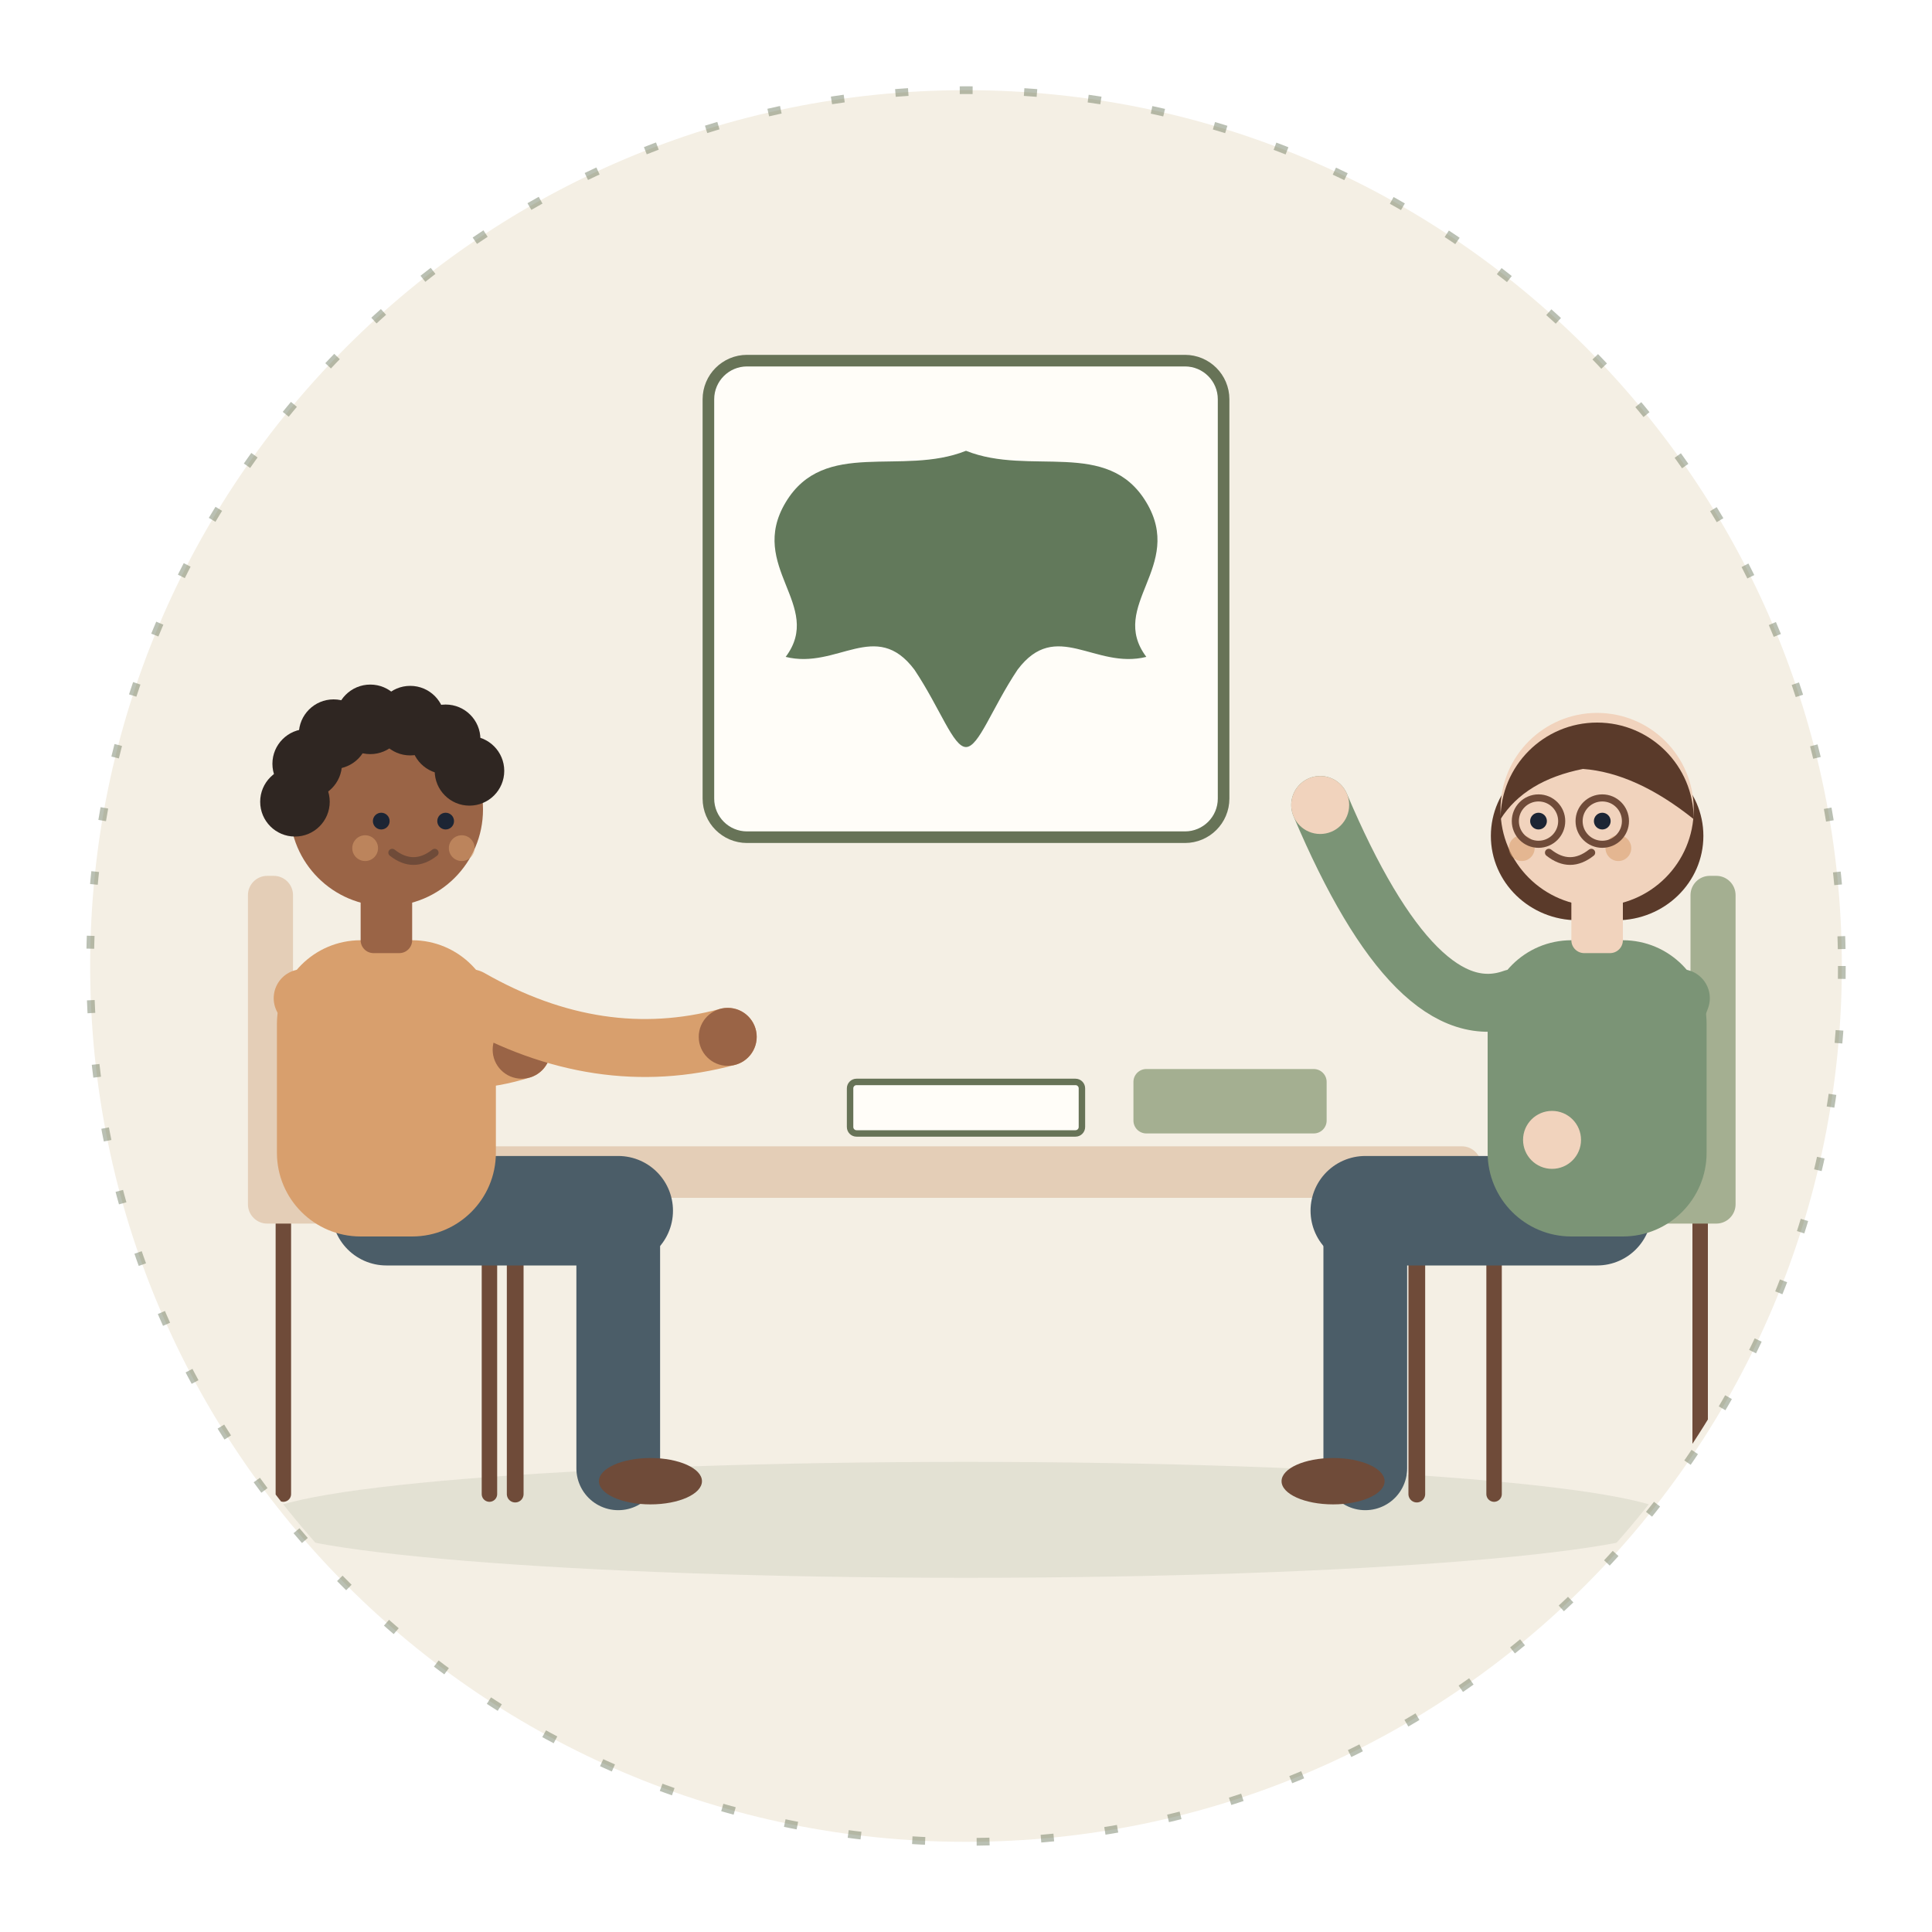
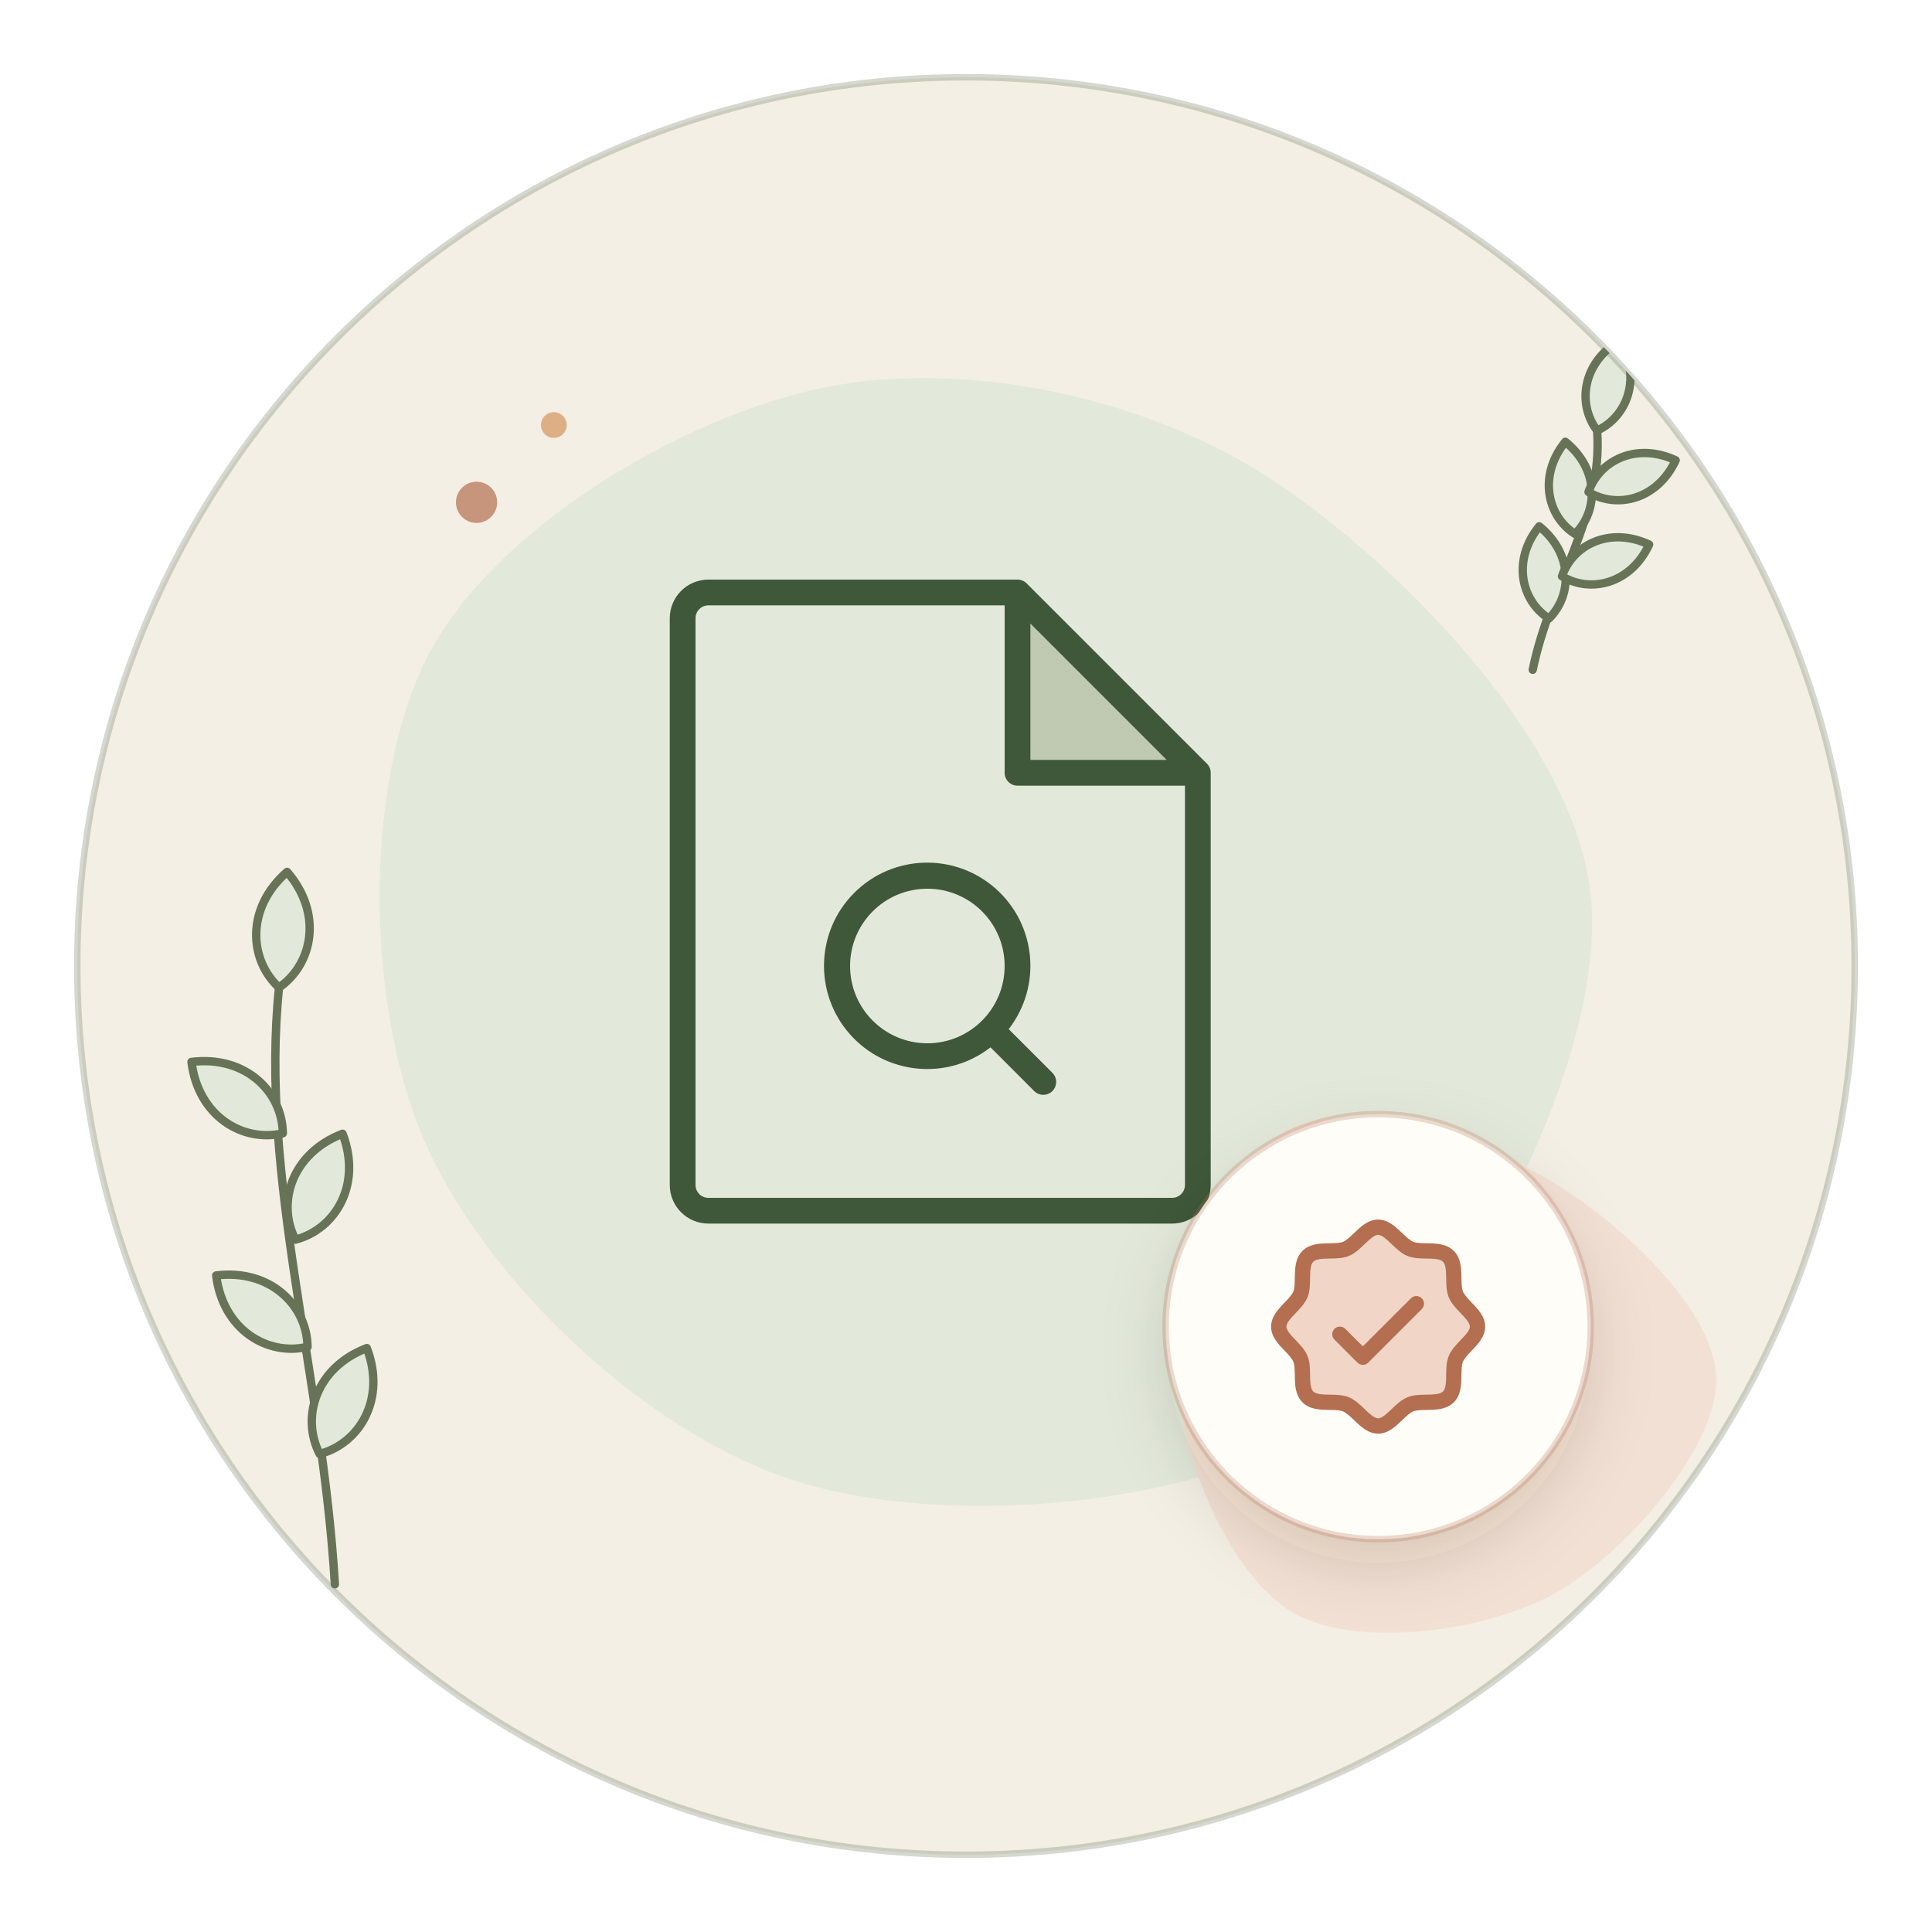
- <svg xmlns="http://www.w3.org/2000/svg" viewBox="0 0 300 300" width="300" height="300" role="img" aria-label="La psicóloga muestra una lámina de una prueba psicológica a la persona evaluada">
-   <circle cx="150" cy="150" r="136" fill="#f4efe4" />
-   <circle cx="150" cy="150" r="136" fill="none" stroke="#677357" stroke-width="1.2" stroke-dasharray="2 8" opacity=".45" />
-   <clipPath id="disco">
-     <circle cx="150" cy="150" r="135" />
-   </clipPath>
+ <svg xmlns="http://www.w3.org/2000/svg" viewBox="0 0 300 300" width="300" height="300" role="img" aria-label="Ilustración de psicodiagnóstico: un informe con una lupa y un sello de verificación">
+   <defs>
+     <filter id="sombra" x="-40%" y="-40%" width="180%" height="180%">
+       <feDropShadow dx="0" dy="4" stdDeviation="5" flood-color="#2c2a22" flood-opacity=".14" />
+     </filter>
+     <clipPath id="disco">
+       <circle cx="150" cy="150" r="138" />
+     </clipPath>
+   </defs>
+   <circle cx="150" cy="150" r="138" fill="#f4efe4" />
  <g clip-path="url(#disco)">
-     <ellipse cx="150" cy="236" rx="110" ry="9" fill="#677357" opacity=".12" />
-     <rect x="110.0" y="56.0" width="80.0" height="74.0" rx="6.0" fill="#fffdf8" stroke="#677357" stroke-width="1.8" />
-     <path d="M150 70 c-10 4 -22 -2 -28 8 c-6 10 6 16 0 24 c8 2 14 -6 20 2 c4 6 6 12 8 12 c2 0 4 -6 8 -12 c6 -8 12 0 20 -2 c-6 -8 6 -14 0 -24 c-6 -10 -18 -4 -28 -8 z" fill="#46613f" opacity=".85" />
-     <rect x="70.0" y="178.0" width="160.0" height="8.0" rx="3.0" fill="#e4ceb7" />
-     <path d="M80 186 V232 M220 186 V232" stroke="#6f4b39" stroke-width="2.6" fill="none" stroke-linecap="round" stroke-linejoin="round" />
-     <rect x="132.0" y="168.0" width="36.0" height="8.0" rx="1.0" fill="#fffdf8" stroke="#677357" stroke-width="1" />
-     <rect x="176.0" y="166.0" width="30.0" height="10.0" rx="2.0" fill="#a4af91" />
-     <path d="M44.0 232 V188.0 M76.0 232 V188.0" stroke="#6f4b39" stroke-width="2.4" fill="none" stroke-linecap="round" stroke-linejoin="round" />
-     <rect x="40.0" y="183.0" width="40.0" height="7.0" rx="3.0" fill="#e4ceb7" />
-     <rect x="38.5" y="136.0" width="7.0" height="54.0" rx="3.0" fill="#e4ceb7" />
-     <path d="M60.0 188.0 H96.0" stroke="#4b5d68" stroke-width="17.0" fill="none" stroke-linecap="round" stroke-linejoin="round" />
-     <path d="M96.0 188.0 V228.0" stroke="#4b5d68" stroke-width="13.0" fill="none" stroke-linecap="round" stroke-linejoin="round" />
-     <ellipse cx="101.0" cy="230.0" rx="8.0" ry="3.6" fill="#6f4b39" />
-     <rect x="43.0" y="146.0" width="34.0" height="46.0" rx="13.0" fill="#d89f6d" />
-     <rect x="56.0" y="138.0" width="8.0" height="10.0" rx="2.0" fill="#9a6446" />
-     <circle cx="60.0" cy="125.7" r="15.0" fill="#9a6446" opacity="1.0" />
-     <circle cx="45.8" cy="124.5" r="5.4" fill="#2f2622" opacity="1.0" />
-     <circle cx="47.7" cy="118.6" r="5.4" fill="#2f2622" opacity="1.0" />
-     <circle cx="51.8" cy="114.0" r="5.4" fill="#2f2622" opacity="1.0" />
-     <circle cx="57.5" cy="111.7" r="5.4" fill="#2f2622" opacity="1.0" />
-     <circle cx="63.7" cy="111.9" r="5.4" fill="#2f2622" opacity="1.0" />
-     <circle cx="69.2" cy="114.8" r="5.4" fill="#2f2622" opacity="1.0" />
-     <circle cx="72.9" cy="119.7" r="5.4" fill="#2f2622" opacity="1.0" />
-     <circle cx="59.2" cy="127.5" r="1.3" fill="#1c2534" opacity="1.0" />
-     <circle cx="69.2" cy="127.5" r="1.3" fill="#1c2534" opacity="1.0" />
-     <path d="M60.9 132.4 Q64.2 135.0 67.5 132.4" stroke="#6f4b39" stroke-width="1.2" fill="none" stroke-linecap="round" stroke-linejoin="round" />
-     <circle cx="56.7" cy="131.7" r="2.0" fill="#d89f6d" opacity="0.55" />
-     <circle cx="71.7" cy="131.7" r="2.0" fill="#d89f6d" opacity="0.55" />
-     <path d="M47.0 155.0 Q64.0 168.4 81.0 163.0" stroke="#d89f6d" stroke-width="9.0" fill="none" stroke-linecap="round" />
-     <circle cx="81.0" cy="163.0" r="4.5" fill="#9a6446" opacity="1.0" />
-     <path d="M73.0 155.0 Q93.0 166.4 113.0 161.0" stroke="#d89f6d" stroke-width="9.0" fill="none" stroke-linecap="round" />
-     <circle cx="113.0" cy="161.0" r="4.5" fill="#9a6446" opacity="1.0" />
-     <path d="M232.0 232 V188.0 M264.0 232 V188.0" stroke="#6f4b39" stroke-width="2.4" fill="none" stroke-linecap="round" stroke-linejoin="round" />
-     <rect x="228.0" y="183.0" width="40.0" height="7.0" rx="3.0" fill="#a4af91" />
-     <rect x="262.5" y="136.0" width="7.0" height="54.0" rx="3.0" fill="#a4af91" />
-     <rect x="231.5" y="116.7" width="33.0" height="26.2" rx="13.5" fill="#5a3a2a" />
-     <path d="M248.0 188.0 H212.0" stroke="#4b5d68" stroke-width="17.0" fill="none" stroke-linecap="round" stroke-linejoin="round" />
-     <path d="M212.0 188.0 V228.0" stroke="#4b5d68" stroke-width="13.0" fill="none" stroke-linecap="round" stroke-linejoin="round" />
-     <ellipse cx="207.0" cy="230.0" rx="8.0" ry="3.6" fill="#6f4b39" />
-     <rect x="231.0" y="146.0" width="34.0" height="46.0" rx="13.0" fill="#7b9476" />
-     <rect x="244.0" y="138.0" width="8.0" height="10.0" rx="2.0" fill="#f1d3bd" />
-     <circle cx="248.0" cy="125.7" r="15.0" fill="#f1d3bd" opacity="1.0" />
-     <path d="M233.0 127.2 A15.0 15.0 0 0 1 263.0 127.2 Q254.0 120.0 245.8 119.4 Q236.8 121.2 233.0 127.2 Z" fill="#5a3a2a" />
-     <circle cx="238.9" cy="127.5" r="1.3" fill="#1c2534" opacity="1.0" />
-     <circle cx="248.8" cy="127.5" r="1.3" fill="#1c2534" opacity="1.0" />
-     <path d="M240.5 132.4 Q243.8 135.0 247.1 132.4" stroke="#6f4b39" stroke-width="1.2" fill="none" stroke-linecap="round" stroke-linejoin="round" />
-     <circle cx="236.3" cy="131.7" r="2.0" fill="#d89f6d" opacity="0.55" />
-     <circle cx="251.3" cy="131.7" r="2.0" fill="#d89f6d" opacity="0.55" />
-     <circle cx="238.9" cy="127.5" r="3.6" fill="none" stroke="#6f4b39" stroke-width="1.1" />
-     <circle cx="248.8" cy="127.5" r="3.6" fill="none" stroke="#6f4b39" stroke-width="1.1" />
-     <path d="M235.0 155.0 Q220.0 160.4 205.0 125.0" stroke="#7b9476" stroke-width="9.0" fill="none" stroke-linecap="round" />
-     <circle cx="205.0" cy="125.0" r="4.5" fill="#f1d3bd" opacity="1.0" />
-     <path d="M261.0 155.0 Q251.0 182.4 241.0 177.0" stroke="#7b9476" stroke-width="9.0" fill="none" stroke-linecap="round" />
-     <circle cx="241.0" cy="177.0" r="4.5" fill="#f1d3bd" opacity="1.0" />
+     <path d="M247.1 140.0 C249.0 164.0 229.2 203.8 208.9 218.9 C188.6 233.9 149.1 237.3 125.3 230.5 C101.6 223.8 76.2 199.8 66.4 178.3 C56.6 156.9 56.3 121.4 66.5 101.7 C76.8 82.0 105.9 64.7 127.8 60.2 C149.7 55.7 178.1 61.5 198.0 74.8 C217.9 88.1 245.3 116.0 247.1 140.0 Z" fill="#e3e9da" />
+     <path d="M266.5 214.0 C266.8 224.8 252.3 241.4 241.3 247.5 C230.4 253.5 210.7 256.0 200.9 250.5 C191.2 244.9 183.2 226.5 183.0 214.0 C182.8 201.5 190.3 180.8 199.8 175.6 C209.3 170.4 228.8 176.5 240.0 182.9 C251.1 189.3 266.3 203.2 266.5 214.0 Z" fill="#f3e0d4" />
+     <g transform="translate(52 246) rotate(-14) scale(1.0 1.0)" fill="none" stroke="#677357" stroke-width="1.30" stroke-linecap="round" stroke-linejoin="round">
+       <path d="M0 0 C6 -32.2 4 -64.4 14 -92.0" />
+       <path d="M0 0 C5 -4 6 -12 0 -18 C-6 -12 -5 -4 0 0 Z" transform="translate(2.6 -20.2) rotate(38)" fill="#e3e9da" />
+       <path d="M0 0 C5 -4 6 -12 0 -18 C-6 -12 -5 -4 0 0 Z" transform="translate(4.8 -36.8) rotate(-38)" fill="#e3e9da" />
+       <path d="M0 0 C5 -4 6 -12 0 -18 C-6 -12 -5 -4 0 0 Z" transform="translate(7.0 -53.4) rotate(38)" fill="#e3e9da" />
+       <path d="M0 0 C5 -4 6 -12 0 -18 C-6 -12 -5 -4 0 0 Z" transform="translate(9.1 -69.9) rotate(-38)" fill="#e3e9da" />
+       <path d="M0 0 C5 -4 6 -12 0 -18 C-6 -12 -5 -4 0 0 Z" transform="translate(14 -92.0) rotate(18)" fill="#e3e9da" />
+     </g>
+     <g transform="translate(238 104) rotate(32) scale(-0.8 0.8)" fill="none" stroke="#677357" stroke-width="1.62" stroke-linecap="round" stroke-linejoin="round">
+       <path d="M0 0 C6 -16.1 4 -32.2 14 -46.0" />
+       <path d="M0 0 C5 -4 6 -12 0 -18 C-6 -12 -5 -4 0 0 Z" transform="translate(2.6 -10.1) rotate(38)" fill="#e3e9da" />
+       <path d="M0 0 C5 -4 6 -12 0 -18 C-6 -12 -5 -4 0 0 Z" transform="translate(4.8 -18.4) rotate(-38)" fill="#e3e9da" />
+       <path d="M0 0 C5 -4 6 -12 0 -18 C-6 -12 -5 -4 0 0 Z" transform="translate(7.0 -26.7) rotate(38)" fill="#e3e9da" />
+       <path d="M0 0 C5 -4 6 -12 0 -18 C-6 -12 -5 -4 0 0 Z" transform="translate(9.1 -35.0) rotate(-38)" fill="#e3e9da" />
+       <path d="M0 0 C5 -4 6 -12 0 -18 C-6 -12 -5 -4 0 0 Z" transform="translate(14 -46.0) rotate(18)" fill="#e3e9da" />
+     </g>
+     <g transform="translate(82.0 76.0) scale(0.5)">
+       <path d="M208,88H152V32Z" fill="#a4af91" opacity="0.55" />
+       <g fill="#3f5839">
+         <path d="M210.83,85.17l-56-56A4,4,0,0,0,152,28H56A12,12,0,0,0,44,40V216a12,12,0,0,0,12,12H200a12,12,0,0,0,12-12V88A4,4,0,0,0,210.83,85.17ZM156,41.65,198.34,84H156ZM200,220H56a4,4,0,0,1-4-4V40a4,4,0,0,1,4-4h92V88a4,4,0,0,0,4,4h52V216A4,4,0,0,1,200,220Zm-50.74-52.39a32.05,32.05,0,1,0-5.65,5.65l13.56,13.57a4,4,0,0,0,5.66-5.66ZM100,148a24,24,0,1,1,24,24A24,24,0,0,1,100,148Z" />
+       </g>
+     </g>
+     <circle cx="214" cy="206" r="33" fill="#fffdf8" filter="url(#sombra)" />
+     <circle cx="214" cy="206" r="33" fill="none" stroke="#b46e50" stroke-opacity=".25" stroke-width="1" />
+     <g transform="translate(195.0 187.0) scale(0.1484)">
+       <path d="M232,128c0,12.51-17.82,21.95-22.68,33.69-4.68,11.32,1.42,30.65-7.78,39.85s-28.53,3.1-39.85,7.78C150,214.18,140.5,232,128,232s-22-17.82-33.69-22.68c-11.32-4.68-30.65,1.42-39.85-7.78s-3.1-28.53-7.78-39.85C41.82,150,24,140.5,24,128s17.82-22,22.68-33.69C51.36,83,45.26,63.66,54.46,54.46S83,51.36,94.31,46.68C106.05,41.82,115.5,24,128,24S150,41.82,161.69,46.68c11.32,4.68,30.65-1.42,39.85,7.78s3.1,28.53,7.78,39.85C214.18,106.05,232,115.5,232,128Z" fill="#f1d6c7" opacity="1" />
+       <g fill="#b46e50">
+         <path d="M225.86,102.82c-3.77-3.94-7.67-8-9.14-11.57-1.36-3.27-1.44-8.69-1.52-13.94-.15-9.76-.31-20.82-8-28.51s-18.75-7.85-28.51-8c-5.25-.08-10.67-.16-13.94-1.52-3.56-1.47-7.63-5.37-11.57-9.14C146.28,23.51,138.44,16,128,16s-18.27,7.51-25.18,14.14c-3.94,3.77-8,7.67-11.57,9.14C88,40.64,82.56,40.72,77.31,40.8c-9.76.15-20.82.31-28.51,8S41,67.55,40.8,77.31c-.08,5.25-.16,10.67-1.52,13.94-1.47,3.56-5.37,7.63-9.14,11.57C23.51,109.72,16,117.56,16,128s7.51,18.27,14.14,25.18c3.77,3.94,7.67,8,9.14,11.57,1.36,3.27,1.44,8.69,1.52,13.94.15,9.76.31,20.82,8,28.51s18.75,7.85,28.51,8c5.25.08,10.67.16,13.94,1.52,3.56,1.47,7.63,5.37,11.57,9.14C109.72,232.49,117.56,240,128,240s18.27-7.51,25.18-14.14c3.94-3.77,8-7.67,11.57-9.14,3.27-1.36,8.69-1.44,13.94-1.52,9.76-.15,20.82-.31,28.51-8s7.85-18.75,8-28.51c.08-5.25.16-10.67,1.52-13.94,1.47-3.56,5.37-7.63,9.14-11.57C232.49,146.28,240,138.44,240,128S232.49,109.73,225.86,102.82Zm-11.55,39.29c-4.79,5-9.75,10.17-12.38,16.52-2.52,6.1-2.63,13.07-2.73,19.82-.1,7-.21,14.33-3.32,17.43s-10.39,3.22-17.43,3.32c-6.75.1-13.72.21-19.82,2.73-6.35,2.63-11.52,7.59-16.52,12.38S132,224,128,224s-9.15-4.92-14.11-9.69-10.17-9.75-16.52-12.38c-6.1-2.52-13.07-2.63-19.82-2.73-7-.1-14.33-.21-17.43-3.32s-3.22-10.39-3.32-17.43c-.1-6.75-.21-13.72-2.73-19.82-2.63-6.35-7.59-11.52-12.38-16.52S32,132,32,128s4.92-9.15,9.69-14.11,9.75-10.17,12.38-16.52c2.52-6.1,2.63-13.07,2.73-19.82.1-7,.21-14.33,3.32-17.43S70.51,56.9,77.55,56.8c6.75-.1,13.72-.21,19.82-2.73,6.35-2.63,11.52-7.59,16.52-12.38S124,32,128,32s9.15,4.92,14.11,9.69,10.17,9.75,16.52,12.38c6.1,2.52,13.07,2.63,19.82,2.73,7,.1,14.33.21,17.43,3.32s3.22,10.39,3.32,17.43c.1,6.75.21,13.72,2.73,19.82,2.63,6.35,7.59,11.52,12.38,16.52S224,124,224,128,219.08,137.15,214.31,142.11ZM173.66,98.34a8,8,0,0,1,0,11.32l-56,56a8,8,0,0,1-11.32,0l-24-24a8,8,0,0,1,11.32-11.32L112,148.69l50.34-50.35A8,8,0,0,1,173.66,98.34Z" />
+       </g>
+     </g>
+     <circle cx="74" cy="78" r="3.2" fill="#b46e50" opacity=".7" />
+     <circle cx="86" cy="66" r="2" fill="#d89f6d" opacity=".8" />
  </g>
+   <circle cx="150" cy="150" r="138" fill="none" stroke="#677357" stroke-opacity=".28" stroke-width="1" />
</svg>
